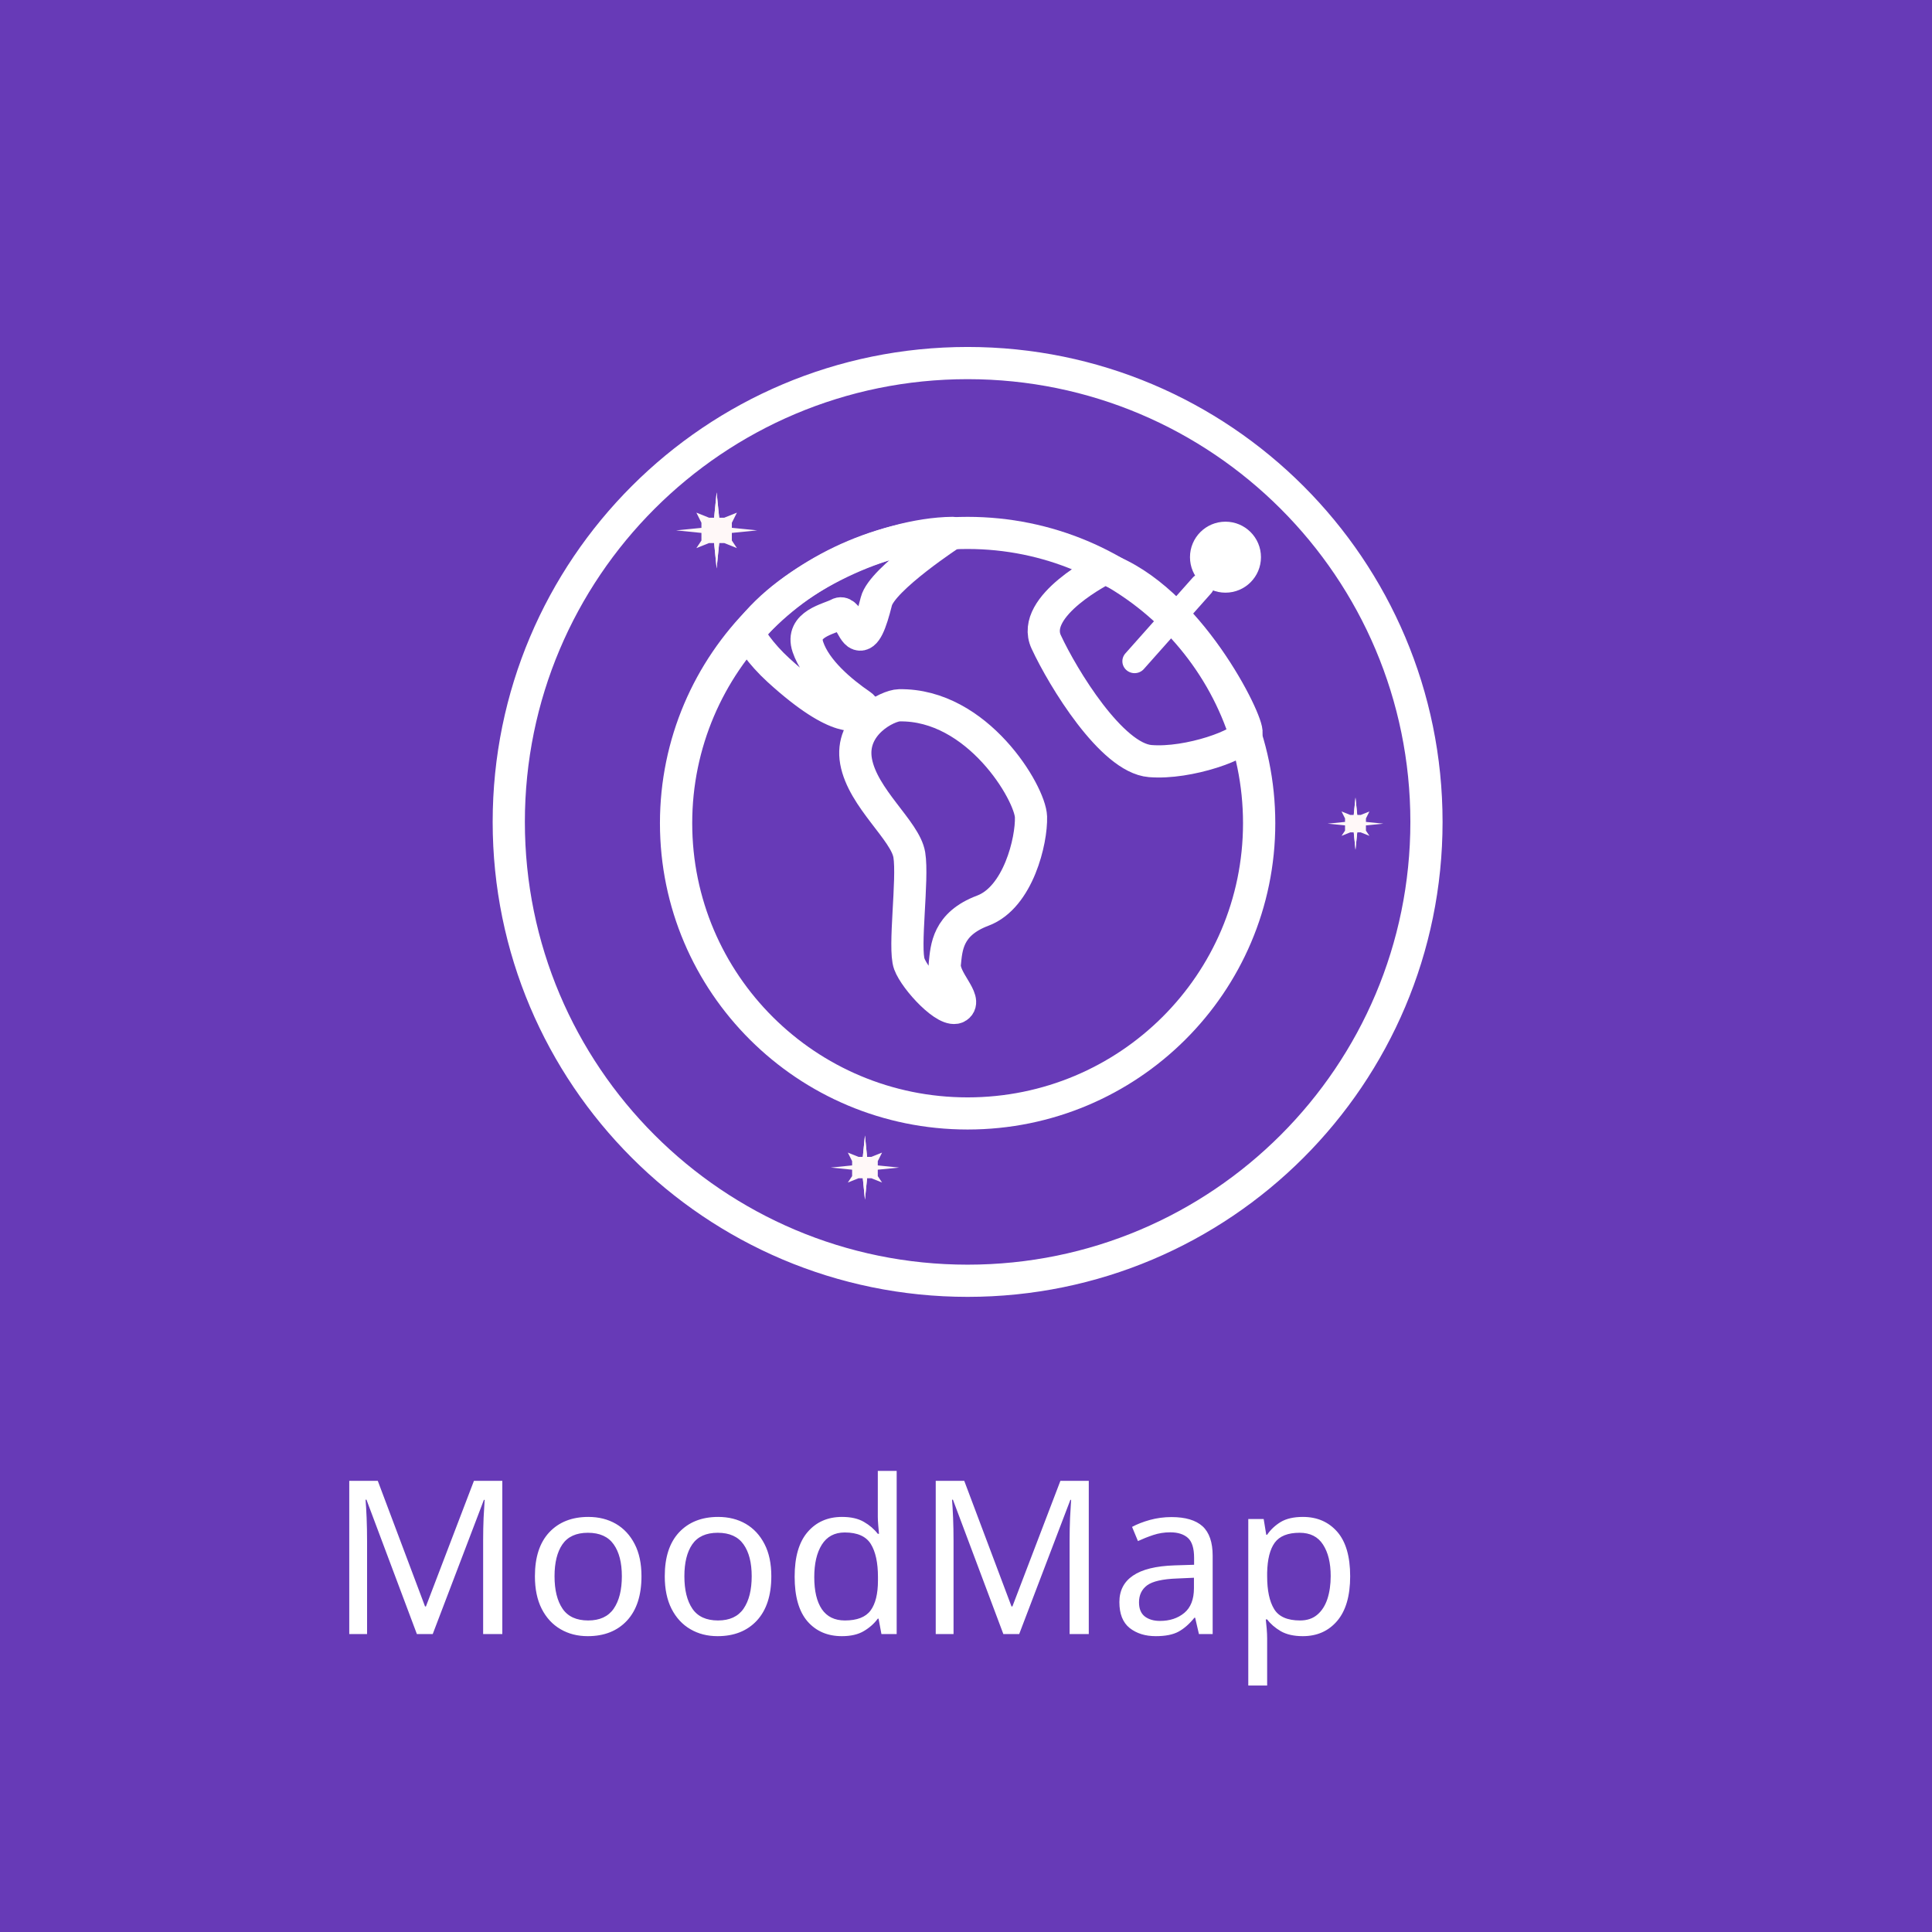
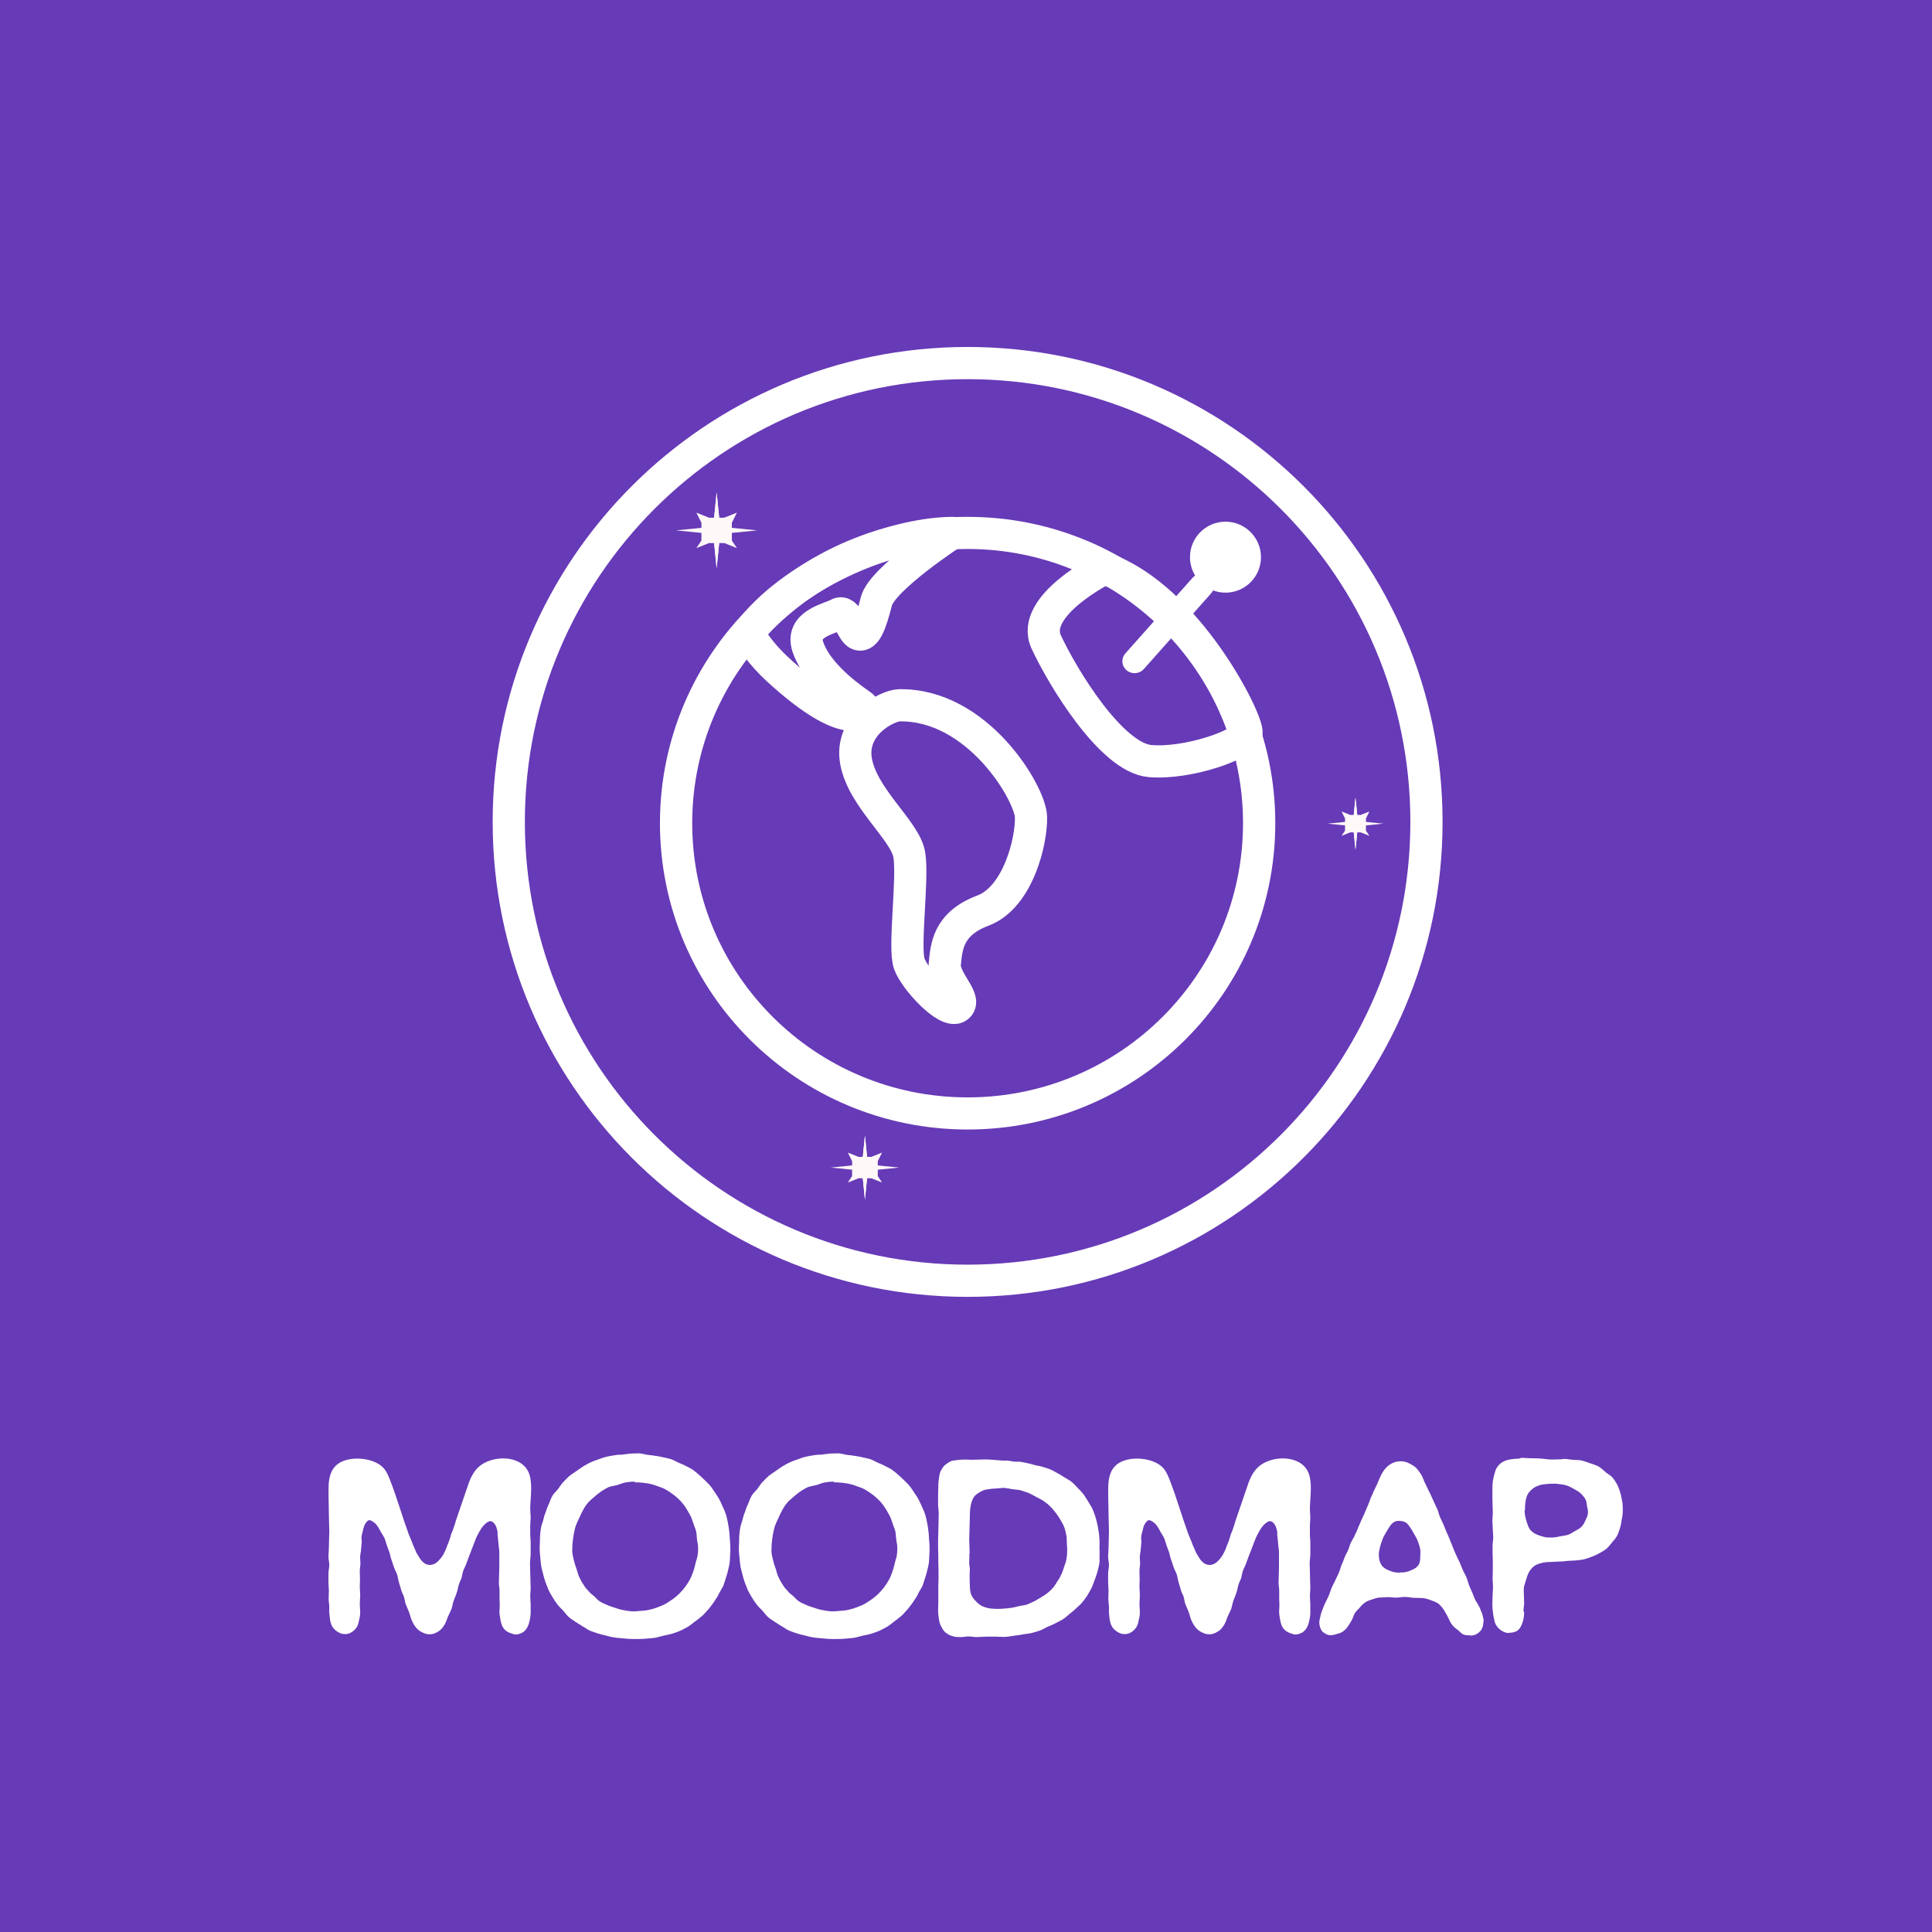
<svg xmlns="http://www.w3.org/2000/svg" width="100%" height="100%" viewBox="0 0 200 200" version="1.1" xml:space="preserve" style="fill-rule:evenodd;clip-rule:evenodd;stroke-linecap:round;stroke-linejoin:round;stroke-miterlimit:1.5;">
  <g transform="matrix(1,0,0,1,0,-4)">
    <rect x="-4" y="0" width="213" height="204" style="fill:rgb(103,58,183);" />
  </g>
  <g transform="matrix(1,0,0,1,9.26079,11)">
-     <text x="24.739px" y="158.159px" style="font-family:'WaywardSans-Regular', 'Wayward Sans';font-size:22.222px;fill:white;">MoodMap</text>
+     <path d="M44.117,158.204C44.361,158.204 44.606,158.115 44.828,158.004C45.184,157.781 45.406,157.404 45.517,156.959C45.606,156.626 45.673,156.27 45.673,155.915L45.673,155.092C45.673,154.804 45.628,154.537 45.628,154.248C45.628,153.981 45.673,153.692 45.673,153.404C45.673,153.137 45.65,152.848 45.65,152.581C45.65,152.292 45.628,152.026 45.628,151.737C45.628,151.47 45.606,151.181 45.606,150.892C45.606,150.359 45.673,150.359 45.673,149.804L45.673,148.759C45.673,148.248 45.628,148.248 45.628,147.715L45.628,146.915C45.628,146.626 45.673,146.359 45.673,146.092C45.673,145.826 45.628,145.559 45.628,145.27C45.628,144.159 45.873,142.87 45.584,141.781C45.05,139.67 42.05,139.559 40.517,140.67C39.806,141.181 39.428,142.004 39.161,142.826C38.784,143.959 38.384,145.07 38.006,146.204C37.895,146.492 37.828,146.826 37.717,147.115C37.606,147.47 37.584,147.47 37.45,147.804C37.339,148.159 37.361,148.159 37.228,148.515C37.117,148.87 37.073,148.848 36.961,149.204C36.85,149.515 36.717,149.781 36.584,150.004C36.406,150.27 36.228,150.492 36.006,150.692C35.761,150.915 35.517,150.981 35.273,151.004C35.028,151.004 34.761,150.937 34.539,150.715C34.339,150.559 34.206,150.337 34.073,150.115C33.939,149.915 33.806,149.692 33.717,149.426C33.606,149.159 33.473,148.915 33.384,148.626L33.05,147.826C32.361,145.937 31.828,144.026 31.095,142.159C30.939,141.759 30.761,141.359 30.495,141.026C29.495,139.826 26.65,139.604 25.517,140.715C24.984,141.204 24.806,141.959 24.761,142.692C24.717,143.715 24.784,144.737 24.784,145.737C24.784,146.026 24.806,146.337 24.806,146.626C24.806,146.915 24.828,147.204 24.828,147.492C24.828,147.781 24.806,148.092 24.806,148.381C24.806,148.67 24.784,148.959 24.784,149.248C24.784,149.537 24.739,149.848 24.739,150.137C24.739,150.426 24.828,150.715 24.828,151.004C24.828,151.292 24.739,151.604 24.739,151.892L24.739,152.759C24.739,153.048 24.784,153.359 24.784,153.648C24.784,153.937 24.761,154.226 24.761,154.515C24.761,154.804 24.828,155.115 24.828,155.404C24.828,155.648 24.806,155.915 24.85,156.159C24.873,156.426 24.895,156.67 24.961,156.937C25.05,157.315 25.25,157.604 25.517,157.804C25.806,158.026 26.117,158.181 26.495,158.159C26.873,158.159 27.161,157.981 27.406,157.759C27.65,157.537 27.806,157.248 27.873,156.892C27.939,156.581 28.028,156.27 28.028,155.959C28.028,155.648 27.984,155.337 27.984,155.026C27.984,154.737 28.028,154.426 28.028,154.115C28.028,153.848 27.984,153.559 27.984,153.292C27.984,153.026 28.006,152.737 28.006,152.47C28.006,152.204 27.984,151.915 27.984,151.648C27.984,151.381 28.05,151.092 28.05,150.826C28.05,150.581 28.006,150.337 28.028,150.092C28.028,149.848 28.117,149.626 28.117,149.381L28.184,148.648C28.206,148.381 28.139,148.381 28.161,148.115C28.184,147.87 28.273,147.626 28.339,147.315C28.406,147.004 28.517,146.715 28.761,146.47C28.895,146.337 29.006,146.359 29.139,146.404C29.273,146.47 29.406,146.559 29.517,146.648C29.806,146.892 29.984,147.248 30.161,147.581C30.295,147.826 30.45,148.026 30.561,148.27C30.65,148.515 30.717,148.759 30.806,149.026L31.073,149.759C31.139,149.981 31.161,150.204 31.25,150.426L31.517,151.226C31.606,151.492 31.761,151.737 31.85,152.004C31.939,152.292 31.961,152.581 32.05,152.848C32.139,153.115 32.206,153.404 32.295,153.67C32.361,153.892 32.495,154.092 32.561,154.315C32.628,154.537 32.65,154.781 32.717,155.004C32.828,155.292 32.961,155.581 33.095,155.915C33.206,156.204 33.25,156.537 33.406,156.826C33.517,157.092 33.673,157.315 33.85,157.537C34.028,157.737 34.25,157.892 34.495,158.004C34.717,158.115 35.006,158.204 35.273,158.181C35.539,158.181 35.806,158.07 36.028,157.937C36.273,157.804 36.473,157.626 36.628,157.381C36.873,157.07 36.984,156.692 37.095,156.381C37.206,156.115 37.361,155.848 37.473,155.581C37.561,155.315 37.606,155.004 37.695,154.737C37.784,154.47 37.917,154.204 38.006,153.915C38.117,153.648 38.139,153.337 38.228,153.07C38.295,152.826 38.428,152.604 38.517,152.359C38.584,152.115 38.606,151.848 38.695,151.604C38.784,151.359 38.917,151.137 39.006,150.892C39.095,150.648 39.184,150.404 39.273,150.159L39.473,149.648C39.561,149.381 39.673,149.159 39.761,148.892C39.873,148.648 39.939,148.404 40.05,148.159C40.161,147.915 40.295,147.67 40.428,147.448C40.65,147.048 40.895,146.781 41.184,146.581C41.428,146.426 41.606,146.426 41.828,146.626C42.073,146.87 42.184,147.204 42.25,147.604C42.273,147.759 42.228,147.759 42.25,147.915C42.295,148.226 42.317,148.515 42.339,148.804C42.361,149.115 42.428,149.404 42.428,149.715L42.428,151.27C42.428,151.537 42.406,151.804 42.406,152.07C42.406,152.337 42.384,152.581 42.384,152.848C42.384,153.115 42.45,153.381 42.45,153.626L42.45,154.426C42.45,154.67 42.473,154.937 42.473,155.204C42.473,155.492 42.428,155.759 42.45,156.048C42.473,156.315 42.539,156.604 42.584,156.87C42.65,157.181 42.761,157.448 42.939,157.648C43.117,157.848 43.384,158.004 43.673,158.092C43.828,158.137 43.961,158.204 44.117,158.204Z" style="fill:white;fill-rule:nonzero;" />
+     <path d="M66.339,148.915C66.339,148.737 66.295,148.559 66.295,148.404C66.273,148.092 66.273,147.804 66.228,147.515C66.184,147.226 66.161,146.937 66.095,146.648C66.028,146.359 65.984,146.07 65.895,145.804C65.806,145.515 65.695,145.248 65.561,144.981C65.45,144.715 65.317,144.448 65.184,144.181C65.05,143.937 64.895,143.715 64.739,143.492C64.584,143.27 64.45,143.026 64.273,142.826C64.095,142.604 63.895,142.426 63.695,142.226C63.495,142.048 63.317,141.848 63.095,141.67C62.895,141.492 62.695,141.315 62.473,141.159C62.25,141.004 61.984,140.892 61.739,140.759C61.517,140.626 61.25,140.537 61.006,140.426C60.739,140.315 60.517,140.159 60.25,140.07C60.006,139.981 59.717,139.937 59.45,139.87C59.184,139.804 58.895,139.759 58.628,139.715C58.339,139.67 58.05,139.626 57.761,139.604C57.495,139.559 57.206,139.47 56.917,139.448C56.628,139.448 56.339,139.47 56.073,139.47C55.784,139.492 55.495,139.537 55.206,139.581C54.939,139.604 54.628,139.581 54.361,139.648C54.073,139.692 53.784,139.737 53.517,139.804C53.228,139.87 52.961,139.981 52.695,140.07C52.428,140.181 52.139,140.248 51.895,140.381C51.628,140.492 51.384,140.648 51.139,140.781C50.895,140.937 50.65,141.115 50.428,141.27C50.184,141.448 49.917,141.604 49.695,141.781C49.473,141.981 49.25,142.204 49.05,142.426C48.85,142.626 48.695,142.892 48.517,143.137C48.339,143.359 48.095,143.559 47.939,143.826C47.784,144.07 47.695,144.359 47.584,144.626C47.45,144.892 47.339,145.181 47.25,145.47C47.139,145.737 47.05,146.026 46.984,146.315C46.917,146.604 46.784,146.87 46.739,147.181C46.695,147.426 46.673,147.67 46.65,147.937C46.628,148.181 46.628,148.448 46.628,148.715C46.606,148.959 46.606,149.204 46.606,149.47C46.606,149.715 46.65,149.981 46.673,150.248C46.695,150.537 46.717,150.826 46.761,151.092C46.806,151.381 46.895,151.67 46.961,151.937C47.028,152.226 47.117,152.515 47.206,152.781C47.317,153.048 47.406,153.315 47.517,153.581C47.65,153.848 47.784,154.092 47.939,154.337C48.095,154.604 48.25,154.848 48.428,155.07C48.606,155.315 48.828,155.515 49.028,155.715C49.228,155.937 49.384,156.181 49.606,156.381C49.806,156.581 50.073,156.715 50.317,156.892L51.05,157.359C51.317,157.492 51.539,157.692 51.806,157.804C52.073,157.915 52.361,158.004 52.628,158.092C52.895,158.181 53.184,158.248 53.473,158.315C53.717,158.381 53.961,158.448 54.228,158.492C54.473,158.537 54.717,158.559 54.984,158.581L55.739,158.648C55.984,158.67 56.228,158.67 56.495,158.67C56.895,158.67 57.295,158.67 57.695,158.626C58.006,158.604 58.295,158.581 58.584,158.537C58.895,158.47 59.184,158.381 59.45,158.315C59.761,158.248 60.05,158.204 60.339,158.115C60.628,158.026 60.917,157.915 61.184,157.804C61.45,157.67 61.717,157.537 61.984,157.381C62.228,157.226 62.473,157.026 62.695,156.848C62.939,156.67 63.184,156.492 63.406,156.292C63.606,156.137 63.761,155.915 63.939,155.737C64.117,155.559 64.273,155.337 64.428,155.137C64.584,154.937 64.717,154.737 64.85,154.515C65.006,154.315 65.117,154.092 65.228,153.848C65.361,153.604 65.517,153.381 65.628,153.137C65.717,152.892 65.784,152.626 65.873,152.381C65.939,152.115 66.05,151.87 66.095,151.604C66.161,151.337 66.228,151.07 66.273,150.804C66.295,150.537 66.317,150.27 66.317,150.004C66.339,149.737 66.361,149.448 66.339,149.181L66.339,148.915ZM62.561,151.515C62.45,151.804 62.361,152.115 62.228,152.381C62.073,152.67 61.917,152.937 61.739,153.181C61.561,153.426 61.361,153.67 61.139,153.892C60.939,154.115 60.695,154.292 60.45,154.492C60.206,154.67 59.939,154.848 59.673,155.004C59.406,155.159 59.117,155.27 58.828,155.381C58.539,155.492 58.25,155.581 57.939,155.648C57.65,155.715 57.339,155.737 57.05,155.759C56.739,155.781 56.428,155.826 56.139,155.804C55.828,155.781 55.539,155.737 55.228,155.67C54.939,155.626 54.65,155.515 54.361,155.426C54.073,155.337 53.784,155.248 53.517,155.115C53.273,155.004 53.028,154.915 52.806,154.759C52.584,154.626 52.428,154.404 52.228,154.226C52.028,154.048 51.806,153.915 51.65,153.692C51.473,153.515 51.295,153.315 51.161,153.07C50.984,152.826 50.85,152.559 50.717,152.292C50.584,152.026 50.517,151.715 50.428,151.426C50.317,151.137 50.228,150.87 50.161,150.581C50.095,150.292 50.006,150.004 49.984,149.692C49.961,149.404 50.006,149.092 50.006,148.804C50.028,148.492 50.073,148.204 50.117,147.915C50.184,147.626 50.228,147.315 50.317,147.026C50.406,146.759 50.539,146.47 50.673,146.204C50.784,145.937 50.917,145.67 51.05,145.404C51.206,145.115 51.361,144.848 51.561,144.626C51.739,144.381 51.984,144.204 52.206,144.004C52.428,143.804 52.673,143.604 52.917,143.426C53.184,143.27 53.428,143.092 53.717,142.959C53.984,142.848 54.295,142.826 54.606,142.737C54.873,142.67 55.139,142.537 55.45,142.47C55.739,142.426 56.028,142.381 56.339,142.381C56.361,142.381 56.406,142.381 56.45,142.381L56.45,142.448C56.739,142.448 57.006,142.47 57.273,142.492C57.561,142.537 57.828,142.559 58.095,142.626C58.361,142.67 58.606,142.781 58.873,142.87C59.139,142.959 59.384,143.048 59.628,143.181C59.873,143.315 60.095,143.47 60.317,143.626C60.539,143.781 60.761,143.959 60.961,144.159C61.161,144.337 61.317,144.537 61.495,144.737C61.65,144.937 61.784,145.159 61.917,145.381C62.05,145.604 62.184,145.848 62.295,146.07L62.561,146.826C62.628,147.07 62.761,147.292 62.806,147.559C62.873,147.826 62.85,148.092 62.895,148.359C62.917,148.626 63.006,148.892 63.006,149.159C63.006,149.426 63.006,149.692 62.961,149.959C62.939,150.226 62.828,150.47 62.761,150.737C62.695,151.004 62.65,151.248 62.561,151.515Z" style="fill:white;fill-rule:nonzero;" />
+     <path d="M86.961,148.915C86.961,148.737 86.917,148.559 86.917,148.404C86.895,148.092 86.895,147.804 86.85,147.515C86.806,147.226 86.784,146.937 86.717,146.648C86.65,146.359 86.606,146.07 86.517,145.804C86.428,145.515 86.317,145.248 86.184,144.981C86.073,144.715 85.939,144.448 85.806,144.181C85.673,143.937 85.517,143.715 85.361,143.492C85.206,143.27 85.073,143.026 84.895,142.826C84.717,142.604 84.517,142.426 84.317,142.226C84.117,142.048 83.939,141.848 83.717,141.67C83.517,141.492 83.317,141.315 83.095,141.159C82.873,141.004 82.606,140.892 82.361,140.759C82.139,140.626 81.873,140.537 81.628,140.426C81.361,140.315 81.139,140.159 80.873,140.07C80.628,139.981 80.339,139.937 80.073,139.87C79.806,139.804 79.517,139.759 79.25,139.715C78.961,139.67 78.673,139.626 78.384,139.604C78.117,139.559 77.828,139.47 77.539,139.448C77.25,139.448 76.961,139.47 76.695,139.47C76.406,139.492 76.117,139.537 75.828,139.581C75.561,139.604 75.25,139.581 74.984,139.648C74.695,139.692 74.406,139.737 74.139,139.804C73.85,139.87 73.584,139.981 73.317,140.07C73.05,140.181 72.761,140.248 72.517,140.381C72.25,140.492 72.006,140.648 71.761,140.781C71.517,140.937 71.273,141.115 71.05,141.27C70.806,141.448 70.539,141.604 70.317,141.781C70.095,141.981 69.873,142.204 69.673,142.426C69.473,142.626 69.317,142.892 69.139,143.137C68.961,143.359 68.717,143.559 68.561,143.826C68.406,144.07 68.317,144.359 68.206,144.626C68.073,144.892 67.961,145.181 67.873,145.47C67.761,145.737 67.673,146.026 67.606,146.315C67.539,146.604 67.406,146.87 67.361,147.181C67.317,147.426 67.295,147.67 67.273,147.937C67.25,148.181 67.25,148.448 67.25,148.715C67.228,148.959 67.228,149.204 67.228,149.47C67.228,149.715 67.273,149.981 67.295,150.248C67.317,150.537 67.339,150.826 67.384,151.092C67.428,151.381 67.517,151.67 67.584,151.937C67.65,152.226 67.739,152.515 67.828,152.781C67.939,153.048 68.028,153.315 68.139,153.581C68.273,153.848 68.406,154.092 68.561,154.337C68.717,154.604 68.873,154.848 69.05,155.07C69.228,155.315 69.45,155.515 69.65,155.715C69.85,155.937 70.006,156.181 70.228,156.381C70.428,156.581 70.695,156.715 70.939,156.892L71.673,157.359C71.939,157.492 72.161,157.692 72.428,157.804C72.695,157.915 72.984,158.004 73.25,158.092C73.517,158.181 73.806,158.248 74.095,158.315C74.339,158.381 74.584,158.448 74.85,158.492C75.095,158.537 75.339,158.559 75.606,158.581L76.361,158.648C76.606,158.67 76.85,158.67 77.117,158.67C77.517,158.67 77.917,158.67 78.317,158.626C78.628,158.604 78.917,158.581 79.206,158.537C79.517,158.47 79.806,158.381 80.073,158.315C80.384,158.248 80.673,158.204 80.961,158.115C81.25,158.026 81.539,157.915 81.806,157.804C82.073,157.67 82.339,157.537 82.606,157.381C82.85,157.226 83.095,157.026 83.317,156.848C83.561,156.67 83.806,156.492 84.028,156.292C84.228,156.137 84.384,155.915 84.561,155.737C84.739,155.559 84.895,155.337 85.05,155.137C85.206,154.937 85.339,154.737 85.473,154.515C85.628,154.315 85.739,154.092 85.85,153.848C85.984,153.604 86.139,153.381 86.25,153.137C86.339,152.892 86.406,152.626 86.495,152.381C86.561,152.115 86.673,151.87 86.717,151.604C86.784,151.337 86.85,151.07 86.895,150.804C86.917,150.537 86.939,150.27 86.939,150.004C86.961,149.737 86.984,149.448 86.961,149.181L86.961,148.915ZM83.184,151.515C83.073,151.804 82.984,152.115 82.85,152.381C82.695,152.67 82.539,152.937 82.361,153.181C82.184,153.426 81.984,153.67 81.761,153.892C81.561,154.115 81.317,154.292 81.073,154.492C80.828,154.67 80.561,154.848 80.295,155.004C80.028,155.159 79.739,155.27 79.45,155.381C79.161,155.492 78.873,155.581 78.561,155.648C78.273,155.715 77.961,155.737 77.673,155.759C77.361,155.781 77.05,155.826 76.761,155.804C76.45,155.781 76.161,155.737 75.85,155.67C75.561,155.626 75.273,155.515 74.984,155.426C74.695,155.337 74.406,155.248 74.139,155.115C73.895,155.004 73.65,154.915 73.428,154.759C73.206,154.626 73.05,154.404 72.85,154.226C72.65,154.048 72.428,153.915 72.273,153.692C72.095,153.515 71.917,153.315 71.784,153.07C71.606,152.826 71.473,152.559 71.339,152.292C71.206,152.026 71.139,151.715 71.05,151.426C70.939,151.137 70.85,150.87 70.784,150.581C70.717,150.292 70.628,150.004 70.606,149.692C70.584,149.404 70.628,149.092 70.628,148.804C70.65,148.492 70.695,148.204 70.739,147.915C70.806,147.626 70.85,147.315 70.939,147.026C71.028,146.759 71.161,146.47 71.295,146.204C71.406,145.937 71.539,145.67 71.673,145.404C71.828,145.115 71.984,144.848 72.184,144.626C72.361,144.381 72.606,144.204 72.828,144.004C73.05,143.804 73.295,143.604 73.539,143.426C73.806,143.27 74.05,143.092 74.339,142.959C74.606,142.848 74.917,142.826 75.228,142.737C75.495,142.67 75.761,142.537 76.073,142.47C76.361,142.426 76.65,142.381 76.961,142.381C76.984,142.381 77.028,142.381 77.073,142.381L77.073,142.448C77.361,142.448 77.628,142.47 77.895,142.492C78.184,142.537 78.45,142.559 78.717,142.626C78.984,142.67 79.228,142.781 79.495,142.87C79.761,142.959 80.006,143.048 80.25,143.181C80.495,143.315 80.717,143.47 80.939,143.626C81.161,143.781 81.384,143.959 81.584,144.159C81.784,144.337 81.939,144.537 82.117,144.737C82.273,144.937 82.406,145.159 82.539,145.381C82.673,145.604 82.806,145.848 82.917,146.07L83.184,146.826C83.25,147.07 83.384,147.292 83.428,147.559C83.495,147.826 83.473,148.092 83.517,148.359C83.539,148.626 83.628,148.892 83.628,149.159C83.628,149.426 83.628,149.692 83.584,149.959C83.561,150.226 83.45,150.47 83.384,150.737C83.317,151.004 83.273,151.248 83.184,151.515Z" style="fill:white;fill-rule:nonzero;" />
+     <path d="M87.85,155.692C87.85,156.048 87.895,156.404 87.961,156.759C88.006,157.048 88.117,157.292 88.25,157.515C88.384,157.759 88.539,157.981 88.784,158.115C88.984,158.27 89.25,158.359 89.539,158.426C89.761,158.47 90.006,158.47 90.206,158.47C90.473,158.47 90.761,158.404 91.028,158.404C91.295,158.404 91.561,158.47 91.828,158.47C92.161,158.47 92.517,158.426 92.85,158.426L93.85,158.426C94.184,158.426 94.517,158.47 94.828,158.448C95.161,158.426 95.495,158.359 95.828,158.315C96.117,158.27 96.406,158.248 96.673,158.181C96.961,158.137 97.25,158.115 97.539,158.048C97.806,157.981 98.095,157.892 98.361,157.804C98.65,157.715 98.895,157.537 99.139,157.426C99.428,157.315 99.673,157.204 99.939,157.07C100.184,156.937 100.45,156.826 100.695,156.67C100.961,156.515 101.184,156.315 101.406,156.115C101.65,155.937 101.873,155.737 102.095,155.537C102.295,155.337 102.539,155.159 102.739,154.915C102.939,154.692 103.095,154.448 103.273,154.204C103.428,153.937 103.584,153.692 103.717,153.426C103.85,153.159 103.939,152.87 104.05,152.581C104.161,152.315 104.25,152.026 104.339,151.737C104.406,151.448 104.495,151.159 104.539,150.87C104.584,150.604 104.561,150.359 104.561,150.092C104.584,149.848 104.561,149.604 104.561,149.337C104.539,149.092 104.584,148.826 104.561,148.581L104.561,148.404C104.539,148.115 104.517,147.826 104.473,147.559C104.428,147.27 104.384,146.981 104.317,146.715C104.25,146.426 104.184,146.159 104.095,145.892C104.006,145.626 103.895,145.359 103.784,145.092C103.65,144.848 103.473,144.604 103.339,144.359C103.184,144.137 103.05,143.87 102.873,143.648C102.695,143.426 102.495,143.226 102.295,143.026C102.095,142.804 101.917,142.604 101.695,142.426C101.473,142.226 101.206,142.115 100.961,141.959C100.739,141.804 100.495,141.648 100.228,141.515C99.984,141.381 99.739,141.226 99.473,141.115C99.228,141.004 98.984,140.959 98.739,140.87C98.473,140.781 98.228,140.737 97.961,140.692C97.717,140.626 97.45,140.537 97.206,140.492C96.939,140.426 96.673,140.381 96.45,140.337C96.206,140.292 95.984,140.315 95.761,140.315C95.539,140.292 95.317,140.226 95.095,140.204C94.739,140.204 94.384,140.204 94.05,140.159L93.139,140.092C92.828,140.07 92.539,140.092 92.228,140.092C91.917,140.092 91.628,140.115 91.317,140.115C91.095,140.115 90.895,140.092 90.673,140.092C90.317,140.092 89.961,140.115 89.606,140.181L89.45,140.181C89.184,140.226 88.961,140.381 88.761,140.515C88.539,140.648 88.384,140.826 88.25,141.048C88.117,141.248 88.028,141.47 87.984,141.737C87.917,142.115 87.873,142.47 87.873,142.826C87.873,143.137 87.85,143.448 87.85,143.781L87.85,144.715C87.85,145.048 87.917,145.359 87.917,145.67C87.917,146.004 87.895,146.315 87.895,146.626C87.895,146.937 87.873,147.27 87.873,147.581C87.873,148.004 87.85,148.004 87.85,148.426L87.85,149.248C87.85,149.626 87.873,149.626 87.873,150.004L87.873,150.737C87.873,151.004 87.895,151.292 87.895,151.559L87.895,152.381C87.895,152.67 87.873,152.937 87.873,153.204L87.873,154.87C87.873,155.137 87.85,155.404 87.85,155.692ZM91.139,145.981C91.139,145.559 91.161,145.137 91.25,144.737C91.317,144.448 91.428,144.181 91.561,143.959C91.739,143.737 91.961,143.581 92.206,143.448C92.428,143.315 92.673,143.204 92.961,143.181C93.25,143.137 93.539,143.092 93.828,143.092C94.117,143.07 94.384,143.026 94.673,143.026C94.961,143.048 95.25,143.115 95.517,143.159C95.806,143.204 96.095,143.204 96.384,143.27L97.184,143.537C97.45,143.648 97.695,143.804 97.961,143.937C98.228,144.092 98.495,144.204 98.739,144.359C98.984,144.537 99.228,144.715 99.428,144.915C99.65,145.115 99.828,145.359 100.028,145.604C100.206,145.826 100.361,146.07 100.517,146.337C100.65,146.581 100.828,146.848 100.917,147.115C101.028,147.404 101.073,147.692 101.139,148.004C101.184,148.292 101.161,148.581 101.184,148.892C101.206,149.159 101.228,149.448 101.206,149.692C101.206,149.981 101.161,150.248 101.117,150.515C101.073,150.781 100.939,151.026 100.873,151.27C100.784,151.537 100.717,151.781 100.584,152.026C100.473,152.292 100.317,152.537 100.161,152.759C100.006,153.004 99.873,153.248 99.673,153.448C99.473,153.67 99.25,153.848 99.028,154.026C98.806,154.181 98.561,154.315 98.317,154.47C98.095,154.581 97.917,154.737 97.673,154.826C97.473,154.915 97.25,155.026 97.006,155.115C96.784,155.181 96.539,155.204 96.295,155.248C95.984,155.337 95.695,155.404 95.406,155.448C95.073,155.492 94.784,155.515 94.473,155.537C94.161,155.559 93.85,155.559 93.561,155.537C93.184,155.515 92.873,155.448 92.584,155.337C92.273,155.226 92.006,155.026 91.784,154.781C91.561,154.559 91.361,154.315 91.25,154.004C91.161,153.715 91.139,153.404 91.139,153.048C91.117,152.781 91.117,152.537 91.117,152.27C91.095,152.026 91.139,151.759 91.139,151.515C91.139,151.292 91.095,151.092 91.073,150.892C91.073,150.537 91.095,150.159 91.095,149.804C91.095,149.781 91.117,149.781 91.117,149.759C91.117,149.404 91.095,149.404 91.095,149.048C91.095,148.715 91.073,148.715 91.073,148.359C91.073,148.092 91.095,147.826 91.095,147.559C91.095,147.292 91.117,147.048 91.117,146.781C91.117,146.515 91.139,146.248 91.139,145.981Z" style="fill:white;fill-rule:nonzero;" />
+     <path d="M124.828,158.204C125.073,158.204 125.317,158.115 125.539,158.004C125.895,157.781 126.117,157.404 126.228,156.959C126.317,156.626 126.384,156.27 126.384,155.915L126.384,155.092C126.384,154.804 126.339,154.537 126.339,154.248C126.339,153.981 126.384,153.692 126.384,153.404C126.384,153.137 126.361,152.848 126.361,152.581C126.361,152.292 126.339,152.026 126.339,151.737C126.339,151.47 126.317,151.181 126.317,150.892C126.317,150.359 126.384,150.359 126.384,149.804L126.384,148.759C126.384,148.248 126.339,148.248 126.339,147.715L126.339,146.915C126.339,146.626 126.384,146.359 126.384,146.092C126.384,145.826 126.339,145.559 126.339,145.27C126.339,144.159 126.584,142.87 126.295,141.781C125.761,139.67 122.761,139.559 121.228,140.67C120.517,141.181 120.139,142.004 119.873,142.826C119.495,143.959 119.095,145.07 118.717,146.204C118.606,146.492 118.539,146.826 118.428,147.115C118.317,147.47 118.295,147.47 118.161,147.804C118.05,148.159 118.073,148.159 117.939,148.515C117.828,148.87 117.784,148.848 117.673,149.204C117.561,149.515 117.428,149.781 117.295,150.004C117.117,150.27 116.939,150.492 116.717,150.692C116.473,150.915 116.228,150.981 115.984,151.004C115.739,151.004 115.473,150.937 115.25,150.715C115.05,150.559 114.917,150.337 114.784,150.115C114.65,149.915 114.517,149.692 114.428,149.426C114.317,149.159 114.184,148.915 114.095,148.626L113.761,147.826C113.073,145.937 112.539,144.026 111.806,142.159C111.65,141.759 111.473,141.359 111.206,141.026C110.206,139.826 107.361,139.604 106.228,140.715C105.695,141.204 105.517,141.959 105.473,142.692C105.428,143.715 105.495,144.737 105.495,145.737C105.495,146.026 105.517,146.337 105.517,146.626C105.517,146.915 105.539,147.204 105.539,147.492C105.539,147.781 105.517,148.092 105.517,148.381C105.517,148.67 105.495,148.959 105.495,149.248C105.495,149.537 105.45,149.848 105.45,150.137C105.45,150.426 105.539,150.715 105.539,151.004C105.539,151.292 105.45,151.604 105.45,151.892L105.45,152.759C105.45,153.048 105.495,153.359 105.495,153.648C105.495,153.937 105.473,154.226 105.473,154.515C105.473,154.804 105.539,155.115 105.539,155.404C105.539,155.648 105.517,155.915 105.561,156.159C105.584,156.426 105.606,156.67 105.673,156.937C105.761,157.315 105.961,157.604 106.228,157.804C106.517,158.026 106.828,158.181 107.206,158.159C107.584,158.159 107.873,157.981 108.117,157.759C108.361,157.537 108.517,157.248 108.584,156.892C108.65,156.581 108.739,156.27 108.739,155.959C108.739,155.648 108.695,155.337 108.695,155.026C108.695,154.737 108.739,154.426 108.739,154.115C108.739,153.848 108.695,153.559 108.695,153.292C108.695,153.026 108.717,152.737 108.717,152.47C108.717,152.204 108.695,151.915 108.695,151.648C108.695,151.381 108.761,151.092 108.761,150.826C108.761,150.581 108.717,150.337 108.739,150.092C108.739,149.848 108.828,149.626 108.828,149.381L108.895,148.648C108.917,148.381 108.85,148.381 108.873,148.115C108.895,147.87 108.984,147.626 109.05,147.315C109.117,147.004 109.228,146.715 109.473,146.47C109.606,146.337 109.717,146.359 109.85,146.404C109.984,146.47 110.117,146.559 110.228,146.648C110.517,146.892 110.695,147.248 110.873,147.581C111.006,147.826 111.161,148.026 111.273,148.27C111.361,148.515 111.428,148.759 111.517,149.026L111.784,149.759C111.85,149.981 111.873,150.204 111.961,150.426L112.228,151.226C112.317,151.492 112.473,151.737 112.561,152.004C112.65,152.292 112.673,152.581 112.761,152.848C112.85,153.115 112.917,153.404 113.006,153.67C113.073,153.892 113.206,154.092 113.273,154.315C113.339,154.537 113.361,154.781 113.428,155.004C113.539,155.292 113.673,155.581 113.806,155.915C113.917,156.204 113.961,156.537 114.117,156.826C114.228,157.092 114.384,157.315 114.561,157.537C114.739,157.737 114.961,157.892 115.206,158.004C115.428,158.115 115.717,158.204 115.984,158.181C116.25,158.181 116.517,158.07 116.739,157.937C116.984,157.804 117.184,157.626 117.339,157.381C117.584,157.07 117.695,156.692 117.806,156.381C117.917,156.115 118.073,155.848 118.184,155.581C118.273,155.315 118.317,155.004 118.406,154.737C118.495,154.47 118.628,154.204 118.717,153.915C118.828,153.648 118.85,153.337 118.939,153.07C119.006,152.826 119.139,152.604 119.228,152.359C119.295,152.115 119.317,151.848 119.406,151.604C119.495,151.359 119.628,151.137 119.717,150.892C119.806,150.648 119.895,150.404 119.984,150.159L120.184,149.648C120.273,149.381 120.384,149.159 120.473,148.892C120.584,148.648 120.65,148.404 120.761,148.159C120.873,147.915 121.006,147.67 121.139,147.448C121.361,147.048 121.606,146.781 121.895,146.581C122.139,146.426 122.317,146.426 122.539,146.626C122.784,146.87 122.895,147.204 122.961,147.604C122.984,147.759 122.939,147.759 122.961,147.915C123.006,148.226 123.028,148.515 123.05,148.804C123.073,149.115 123.139,149.404 123.139,149.715L123.139,151.27C123.139,151.537 123.117,151.804 123.117,152.07C123.117,152.337 123.095,152.581 123.095,152.848C123.095,153.115 123.161,153.381 123.161,153.626L123.161,154.426C123.161,154.67 123.184,154.937 123.184,155.204C123.184,155.492 123.139,155.759 123.161,156.048C123.184,156.315 123.25,156.604 123.295,156.87C123.361,157.181 123.473,157.448 123.65,157.648C123.828,157.848 124.095,158.004 124.384,158.092C124.539,158.137 124.673,158.204 124.828,158.204Z" style="fill:white;fill-rule:nonzero;" />
+     <path d="M144.184,156.092C144.095,155.848 143.984,155.604 143.895,155.381C143.784,155.115 143.584,154.87 143.45,154.604C143.339,154.359 143.25,154.115 143.161,153.892C143.05,153.648 142.939,153.426 142.85,153.181C142.739,152.915 142.673,152.604 142.561,152.337C142.45,152.048 142.295,151.804 142.161,151.515L141.828,150.692C141.695,150.426 141.561,150.181 141.45,149.915C141.317,149.648 141.228,149.381 141.117,149.115C141.006,148.87 140.917,148.604 140.806,148.337C140.717,148.092 140.584,147.826 140.473,147.581C140.361,147.315 140.273,147.048 140.161,146.804C140.05,146.537 139.917,146.292 139.806,146.048C139.695,145.781 139.65,145.515 139.539,145.248C139.428,145.004 139.295,144.759 139.184,144.492C139.073,144.27 138.984,144.026 138.873,143.804C138.784,143.559 138.628,143.359 138.539,143.115L138.206,142.426C138.095,142.159 138.006,141.892 137.873,141.67C137.717,141.426 137.561,141.204 137.384,141.004C137.184,140.781 136.917,140.648 136.673,140.515C136.428,140.381 136.161,140.292 135.85,140.27C135.561,140.27 135.273,140.292 135.006,140.404C134.739,140.515 134.495,140.67 134.273,140.892C134.006,141.159 133.784,141.515 133.606,141.915C133.495,142.159 133.406,142.404 133.295,142.648L132.939,143.381C132.85,143.604 132.761,143.826 132.65,144.026C132.561,144.248 132.495,144.492 132.406,144.692C132.295,144.937 132.206,145.181 132.095,145.426C132.006,145.648 131.895,145.892 131.784,146.115C131.673,146.359 131.561,146.581 131.473,146.826C131.361,147.048 131.295,147.248 131.206,147.47C131.095,147.67 131.006,147.892 130.917,148.092C130.806,148.315 130.65,148.537 130.539,148.781C130.45,149.004 130.384,149.27 130.273,149.515C130.184,149.737 130.028,149.959 129.939,150.204C129.85,150.47 129.739,150.737 129.628,150.981C129.517,151.248 129.45,151.537 129.339,151.804L128.984,152.559C128.873,152.826 128.717,153.07 128.606,153.337C128.473,153.626 128.406,153.937 128.273,154.226C128.139,154.537 127.984,154.804 127.85,155.092C127.761,155.337 127.65,155.581 127.561,155.826C127.473,156.07 127.428,156.337 127.361,156.604C127.295,156.848 127.295,157.092 127.361,157.315C127.406,157.537 127.495,157.759 127.673,157.937C127.873,158.092 128.095,158.226 128.339,158.27C128.584,158.292 128.828,158.248 129.095,158.159C129.339,158.092 129.584,158.026 129.761,157.892C129.961,157.737 130.161,157.559 130.273,157.359C130.406,157.159 130.539,156.959 130.673,156.715C130.784,156.537 130.828,156.292 130.961,156.048C131.095,155.804 131.317,155.626 131.473,155.448C131.65,155.226 131.828,155.048 132.05,154.892C132.25,154.759 132.495,154.648 132.761,154.581C133.006,154.492 133.25,154.404 133.517,154.381C133.806,154.381 134.117,154.337 134.406,154.337C134.695,154.315 134.984,154.404 135.295,154.381C135.584,154.381 135.873,154.315 136.161,154.315C136.473,154.315 136.761,154.381 137.05,154.404C137.339,154.404 137.65,154.426 137.939,154.426C138.273,154.448 138.561,154.537 138.85,154.648C139.139,154.759 139.45,154.848 139.695,155.048C139.917,155.248 140.117,155.515 140.295,155.781L140.295,155.826C140.473,156.092 140.606,156.359 140.739,156.626C140.85,156.892 140.984,157.115 141.139,157.292C141.317,157.515 141.561,157.648 141.739,157.804C141.917,157.959 142.05,158.137 142.25,158.204C142.473,158.292 142.695,158.292 142.917,158.292C142.961,158.292 143.006,158.337 143.028,158.315C143.428,158.292 143.739,158.115 143.961,157.87C144.184,157.626 144.295,157.292 144.295,156.892C144.295,156.87 144.339,156.87 144.339,156.848C144.317,156.604 144.25,156.337 144.184,156.092ZM137.761,150.137C137.761,150.492 137.739,150.781 137.584,151.004C137.428,151.248 137.184,151.404 136.85,151.537C136.495,151.715 136.073,151.804 135.673,151.781L135.673,151.737C135.673,151.737 135.673,151.804 135.65,151.804C135.228,151.804 134.895,151.737 134.606,151.604C134.228,151.47 133.917,151.27 133.739,151.004C133.561,150.715 133.473,150.359 133.473,149.959C133.473,149.67 133.539,149.359 133.628,149.026C133.717,148.737 133.806,148.448 133.939,148.137C134.073,147.892 134.206,147.648 134.361,147.404C134.495,147.181 134.628,146.937 134.828,146.737C135.139,146.426 135.473,146.426 135.717,146.448C136.05,146.47 136.339,146.604 136.539,146.87C136.761,147.159 136.939,147.448 137.095,147.737C137.273,148.048 137.45,148.337 137.561,148.67C137.65,148.937 137.717,149.159 137.761,149.381C137.806,149.648 137.761,149.892 137.761,150.137Z" style="fill:white;fill-rule:nonzero;" />
+     <path d="M156.984,141.426C156.717,141.204 156.495,140.959 156.206,140.804C155.917,140.648 155.584,140.559 155.273,140.448C154.961,140.337 154.65,140.226 154.317,140.159C154.05,140.137 153.761,140.137 153.495,140.115C153.228,140.092 152.939,140.026 152.673,140.026C152.539,140.026 152.406,140.07 152.273,140.07C151.828,140.07 151.406,140.115 150.984,140.07C150.695,140.026 150.384,140.004 150.095,139.981C149.784,139.959 149.473,139.959 149.184,139.959C148.873,139.959 148.584,139.915 148.273,139.915C148.095,139.915 148.095,140.004 147.917,140.004C147.561,140.004 147.206,140.048 146.895,140.115C146.628,140.159 146.428,140.27 146.228,140.381C146.028,140.515 145.85,140.692 145.717,140.892C145.584,141.07 145.517,141.315 145.45,141.559C145.384,141.804 145.317,142.07 145.273,142.359C145.25,142.604 145.228,142.87 145.228,143.159C145.25,143.448 145.228,143.715 145.228,143.981C145.228,144.27 145.25,144.537 145.25,144.804C145.25,145.092 145.273,145.359 145.273,145.648C145.273,145.915 145.228,146.181 145.228,146.47C145.228,146.737 145.273,147.026 145.273,147.292C145.273,147.715 145.317,147.715 145.317,148.159C145.317,148.581 145.25,148.581 145.25,149.004L145.25,149.804C145.25,150.204 145.273,150.204 145.273,150.604L145.273,151.492C145.273,151.781 145.25,152.092 145.25,152.381C145.25,152.692 145.295,152.981 145.295,153.292C145.295,153.581 145.25,153.87 145.25,154.181C145.25,154.47 145.228,154.781 145.228,155.07C145.228,155.359 145.25,155.648 145.295,155.959C145.317,156.226 145.384,156.492 145.45,156.804C145.517,157.159 145.739,157.448 145.984,157.67C146.25,157.87 146.561,158.048 146.917,158.048C146.939,158.048 146.939,158.026 146.939,158.026C147.295,158.026 147.628,157.959 147.873,157.759C148.095,157.581 148.25,157.27 148.361,156.937C148.473,156.581 148.517,156.248 148.517,155.937C148.517,155.826 148.45,155.826 148.45,155.715C148.45,155.47 148.517,155.204 148.517,154.959C148.517,154.692 148.495,154.448 148.495,154.204C148.495,153.892 148.45,153.604 148.495,153.315C148.539,153.026 148.673,152.759 148.739,152.47C148.828,152.159 148.917,151.915 149.05,151.692C149.206,151.448 149.384,151.226 149.628,151.07C149.85,150.937 150.117,150.848 150.406,150.781C150.695,150.715 151.006,150.692 151.295,150.692C151.584,150.67 151.873,150.67 152.184,150.648L152.206,150.648C152.473,150.648 152.761,150.604 153.028,150.581C153.317,150.559 153.584,150.559 153.873,150.537C154.139,150.492 154.428,150.492 154.695,150.426C154.961,150.359 155.228,150.27 155.495,150.159C155.761,150.07 156.028,149.937 156.273,149.804C156.539,149.67 156.784,149.515 157.006,149.359C157.228,149.159 157.406,148.937 157.584,148.715C157.761,148.492 157.961,148.292 158.117,148.026C158.25,147.781 158.339,147.515 158.428,147.226C158.517,146.959 158.561,146.692 158.606,146.381C158.65,146.137 158.717,145.892 158.717,145.626C158.739,145.381 158.739,145.115 158.717,144.87C158.717,144.604 158.65,144.359 158.606,144.092C158.561,143.826 158.495,143.581 158.406,143.315C158.317,143.07 158.228,142.804 158.095,142.581C157.961,142.359 157.806,142.115 157.628,141.915C157.45,141.715 157.206,141.604 156.984,141.426ZM155.117,145.692C155.095,145.959 154.939,146.204 154.85,146.426C154.739,146.648 154.628,146.892 154.428,147.07C154.25,147.248 154.028,147.359 153.784,147.492C153.539,147.626 153.339,147.781 153.095,147.87C152.828,147.959 152.561,147.981 152.317,148.026C152.05,148.092 151.806,148.137 151.539,148.159C151.273,148.159 151.006,148.181 150.739,148.137C150.495,148.092 150.228,148.004 149.984,147.915C149.65,147.804 149.384,147.626 149.161,147.381C148.961,147.137 148.873,146.826 148.761,146.47C148.65,146.137 148.584,145.781 148.561,145.381C148.561,145.359 148.606,145.359 148.606,145.337L148.606,145.07C148.606,144.87 148.628,144.692 148.65,144.515C148.695,144.204 148.761,143.915 148.895,143.67C149.05,143.404 149.273,143.204 149.517,143.026C149.761,142.87 150.028,142.759 150.339,142.692C150.628,142.648 150.917,142.604 151.206,142.604C151.517,142.581 151.784,142.581 152.073,142.626C152.361,142.648 152.65,142.692 152.939,142.781C153.206,142.87 153.473,143.026 153.717,143.159C153.961,143.292 154.184,143.426 154.361,143.581C154.539,143.781 154.739,143.959 154.85,144.181C154.984,144.404 154.984,144.67 155.028,144.937C155.073,145.159 155.161,145.426 155.117,145.692Z" style="fill:white;fill-rule:nonzero;" />
  </g>
  <g transform="matrix(0.693431,0,0,0.693431,32.5579,24.4092)">
    <g transform="matrix(0.441529,0,0,0.378453,-46.3567,22.2429)">
      <ellipse cx="413" cy="68" rx="12" ry="14" style="fill:white;" />
    </g>
    <g transform="matrix(0.378453,0,0,0.378453,-16.0359,11.8094)">
      <path d="M273,154C268.503,154.082 253.357,161.559 256,176.133C258.643,190.706 275.431,203.407 277,213C278.569,222.593 274.716,249.763 277,256C279.284,262.237 291.852,275.836 296,273C300.148,270.164 290.333,262.365 291,256C291.667,249.635 292,240.251 306,235C320,229.749 325.292,207.29 325,198C324.708,188.71 303.93,153.434 273,154Z" style="fill:none;stroke:white;stroke-width:12.7px;" />
    </g>
    <g transform="matrix(0.378453,0,0,0.378453,-16.0359,11.8094)">
      <path d="M294,86C294,86 266.246,104.087 264,113C261.754,121.913 259.765,126.926 257,126C254.235,125.074 252.546,116.02 249,118C245.454,119.98 233.908,121.842 237,131C240.092,140.158 249.9,148.446 258,154C258.959,154.658 259.976,156.14 258,157C256.792,157.526 249.687,162.274 225.398,140.15C218.527,133.892 213.11,126.22 214,125C229.376,103.938 266.981,86.334 294,86Z" style="fill:none;stroke:white;stroke-width:12.7px;" />
    </g>
    <g transform="matrix(0.378453,0,0,0.378453,-16.0359,11.8094)">
      <path d="M354,100C354,100 324.356,114.699 331,129C337.644,143.301 356.812,174.748 372,176C387.188,177.252 408.994,169.346 410,165C411.006,160.654 386.862,111.614 354,100Z" style="fill:none;stroke:white;stroke-width:12.7px;" />
    </g>
    <g transform="matrix(0.404857,0,0,0.403096,-23.7546,4.0467)">
      <circle cx="299.5" cy="207.5" r="107.5" style="fill:none;stroke:white;stroke-width:11.9px;" />
    </g>
    <g transform="matrix(0.378453,0,0,0.378453,-16.0359,11.8094)">
      <path d="M201,70L200,80L198,80L193,78L195,82L195,84L185,85L195,86L195,89L193,92L198,90L200,90L201,100L202,90L202,80L201,70Z" style="fill:rgb(255,248,248);" />
      <g transform="matrix(-1,0,0,1,402,0)">
        <path d="M201,70L200,80L198,80L193,78L195,82L195,84L185,85L195,86L195,89L193,92L198,90L200,90L201,100L202,90L202,80L201,70Z" style="fill:rgb(255,248,248);" />
      </g>
    </g>
    <g transform="matrix(0.31932,0,0,0.31932,17.9894,111.958)">
      <path d="M201,70L200,80L198,80L193,78L195,82L195,84L185,85L195,86L195,89L193,92L198,90L200,90L201,100L202,90L202,80L201,70Z" style="fill:rgb(255,248,248);" />
      <g transform="matrix(-1,0,0,1,402,0)">
        <path d="M201,70L200,80L198,80L193,78L195,82L195,84L185,85L195,86L195,89L193,92L198,90L200,90L201,100L202,90L202,80L201,70Z" style="fill:rgb(255,248,248);" />
      </g>
    </g>
    <g transform="matrix(0.260186,0,0,0.260186,103.106,65.6443)">
      <path d="M201,70L200,80L198,80L193,78L195,82L195,84L185,85L195,86L195,89L193,92L198,90L200,90L201,100L202,90L202,80L201,70Z" style="fill:rgb(255,248,248);" />
      <g transform="matrix(-1,0,0,1,402,0)">
        <path d="M201,70L200,80L198,80L193,78L195,82L195,84L185,85L195,86L195,89L193,92L198,90L200,90L201,100L202,90L202,80L201,70Z" style="fill:rgb(255,248,248);" />
      </g>
    </g>
    <g transform="matrix(0.393678,0,0,0.393678,-19.4224,6.00862)">
      <circle cx="297" cy="207" r="174" style="fill:none;stroke:white;stroke-width:12.21px;" />
    </g>
    <g transform="matrix(0.773465,0,0,0.754128,30.3848,16.0031)">
      <path d="M132,48L119,63" style="fill:none;stroke:white;stroke-width:4.72px;" />
    </g>
  </g>
</svg>
